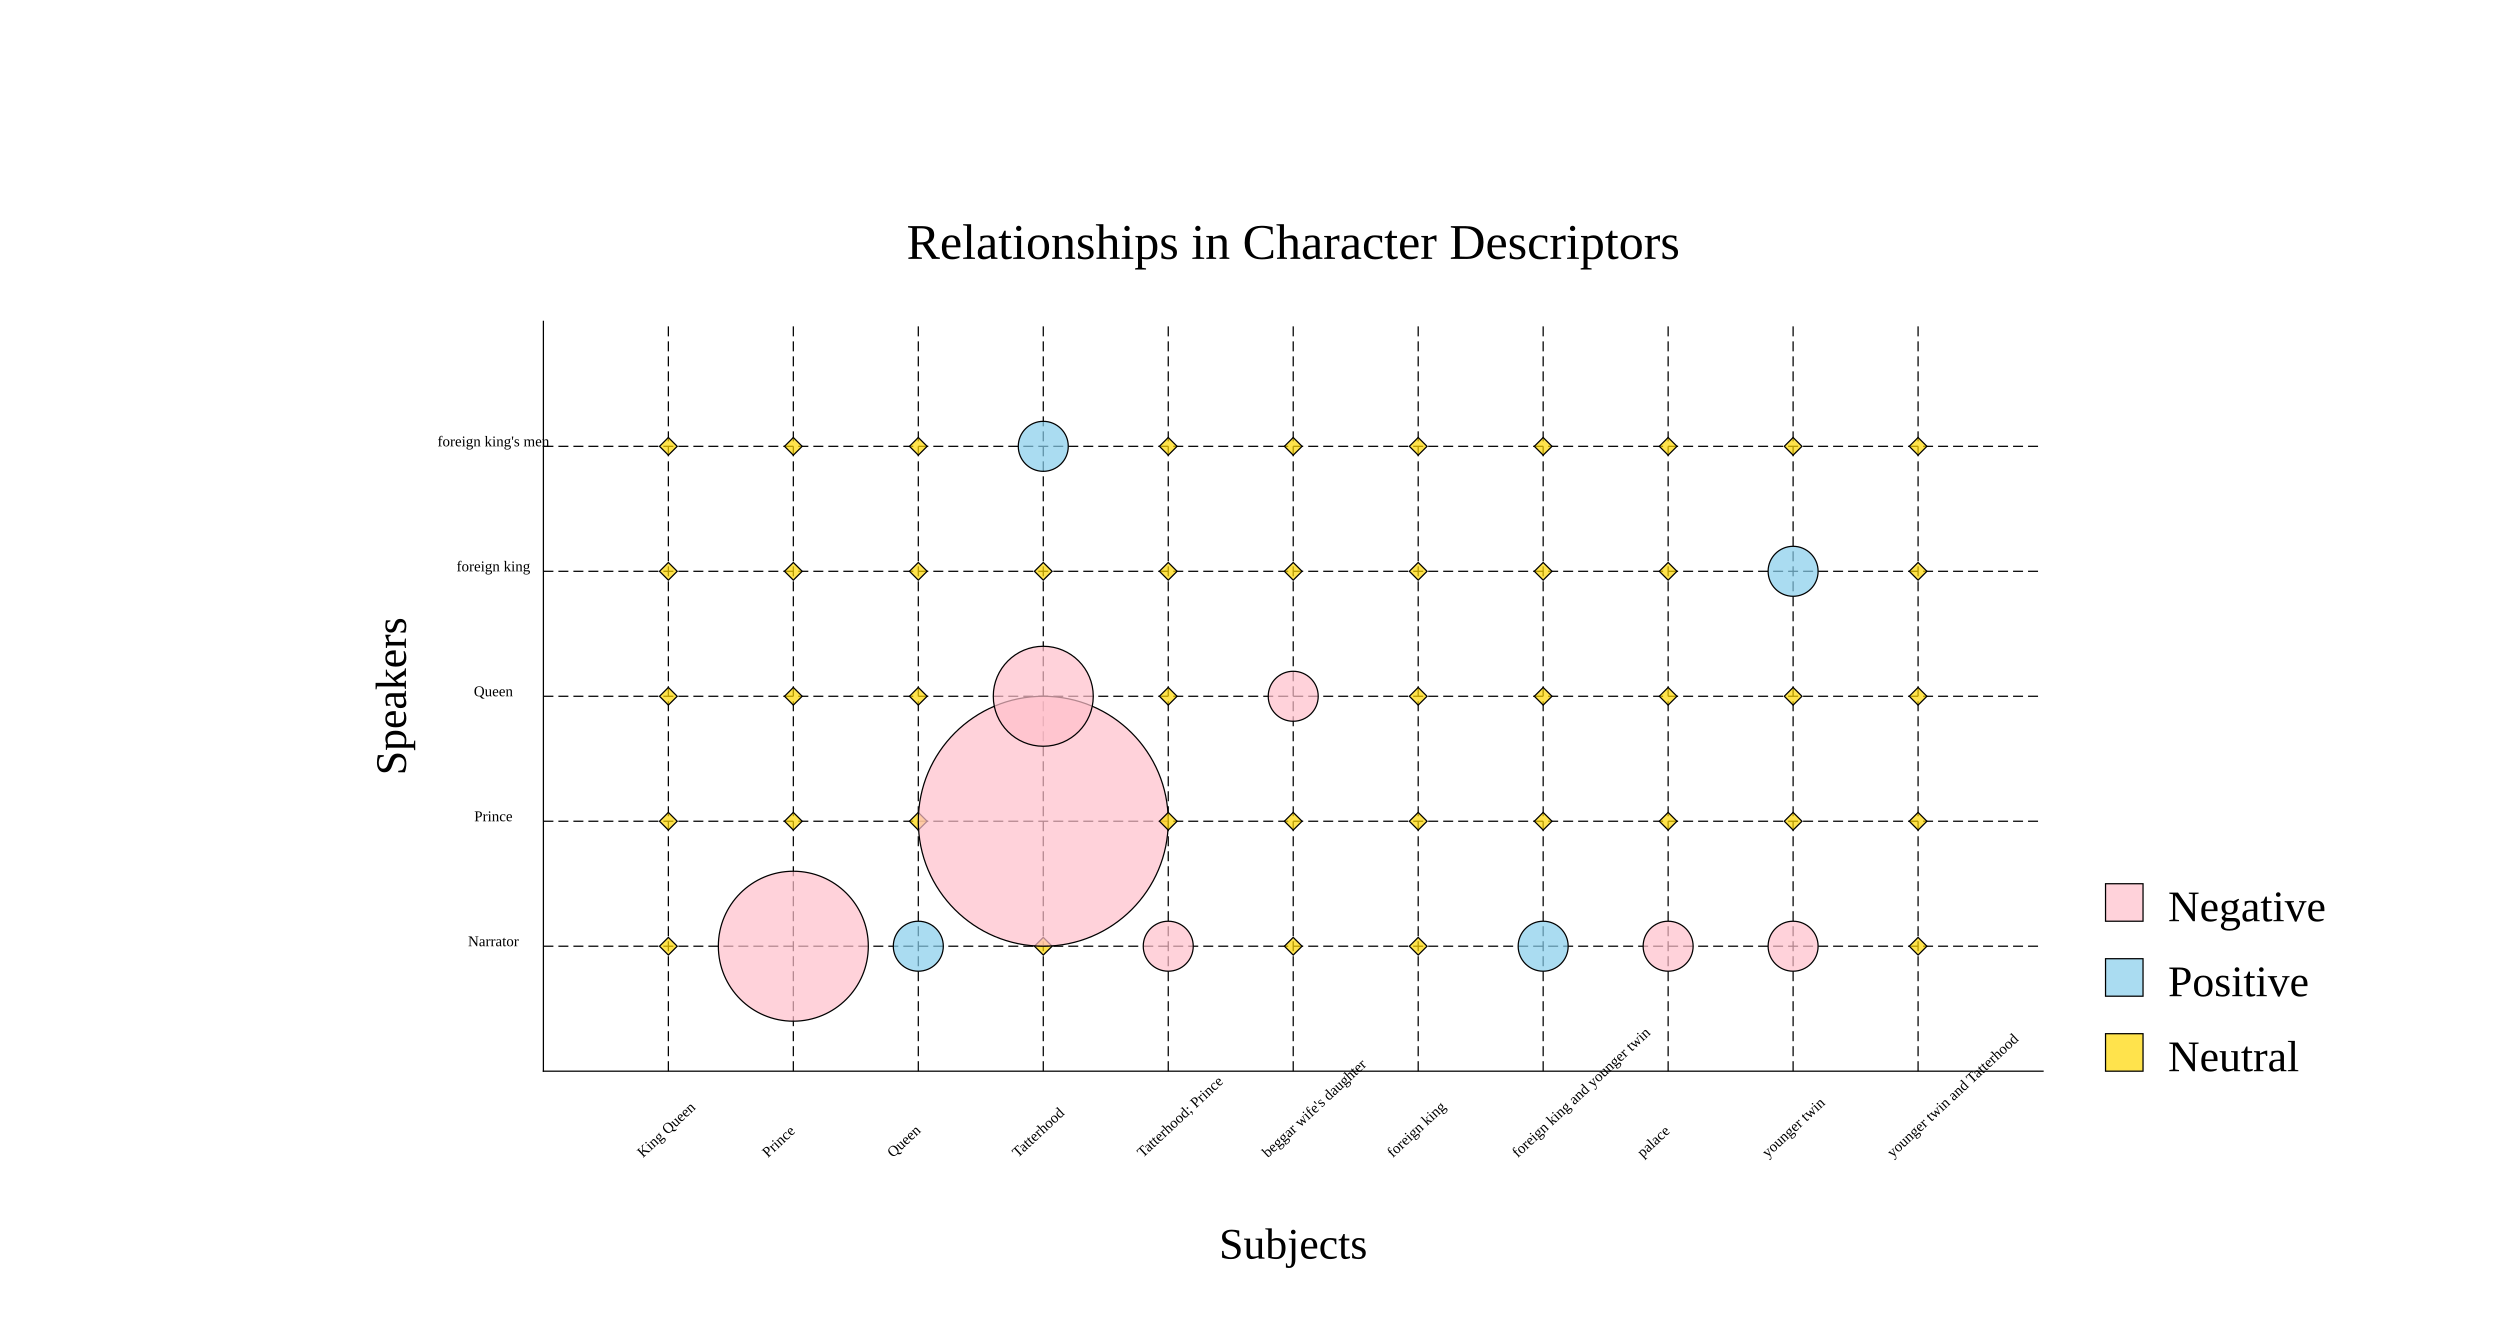
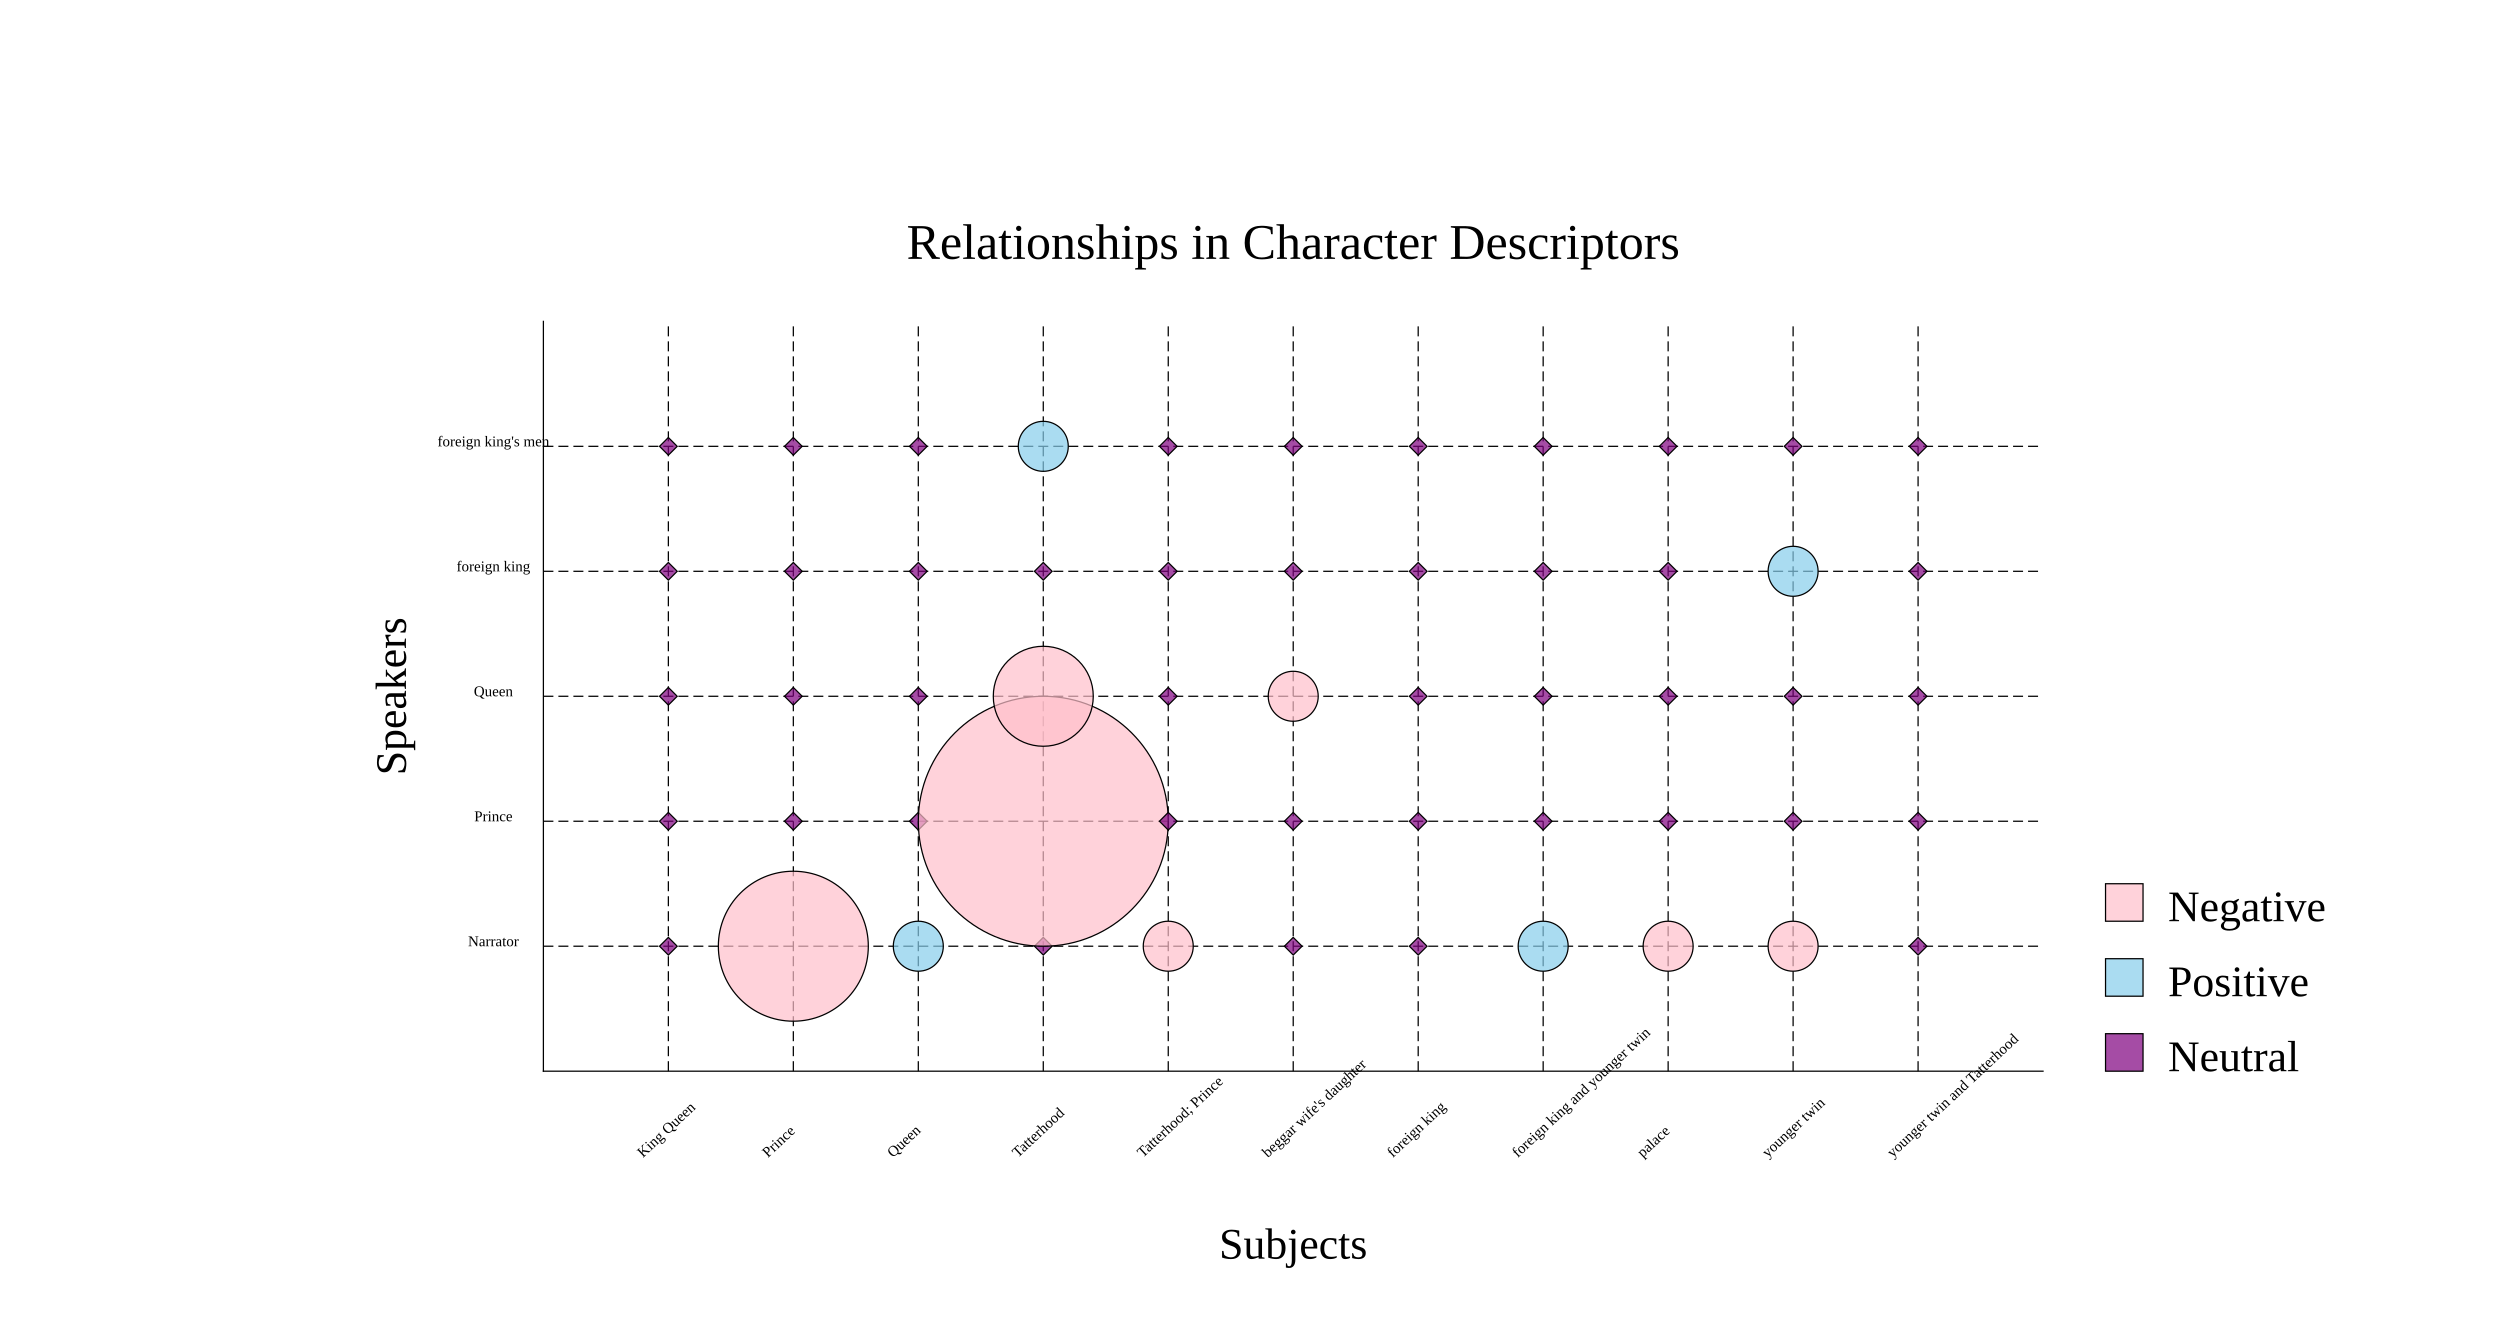
<svg xmlns="http://www.w3.org/2000/svg" height="750" width="100%">
  <g transform="translate(150, 600) scale(.7)">
    <line x1="0" x2="1200" y1="0" y2="0" stroke="black" stroke-width="1" stroke-linecap="square" />
    <line x1="0" x2="0" y1="0" y2="-600" stroke="black" stroke-width="1" stroke-linecap="square" />
    <text x="100" y="20" text-anchor="middle" transform="rotate(227, 100, 45)" writing-mode="tb">King Queen</text>
    <line x1="100" x2="100" y1="0" y2="-600" stroke="black" stroke-dasharray="8 4" stroke-width="1" />
    <text x="200" y="20" text-anchor="middle" transform="rotate(227, 200, 45)" writing-mode="tb">Prince</text>
    <line x1="200" x2="200" y1="0" y2="-600" stroke="black" stroke-dasharray="8 4" stroke-width="1" />
    <text x="300" y="20" text-anchor="middle" transform="rotate(227, 300, 45)" writing-mode="tb">Queen</text>
    <line x1="300" x2="300" y1="0" y2="-600" stroke="black" stroke-dasharray="8 4" stroke-width="1" />
    <text x="400" y="20" text-anchor="middle" transform="rotate(227, 400, 45)" writing-mode="tb">Tatterhood</text>
    <line x1="400" x2="400" y1="0" y2="-600" stroke="black" stroke-dasharray="8 4" stroke-width="1" />
    <text x="500" y="20" text-anchor="middle" transform="rotate(227, 500, 45)" writing-mode="tb">Tatterhood; Prince</text>
    <line x1="500" x2="500" y1="0" y2="-600" stroke="black" stroke-dasharray="8 4" stroke-width="1" />
    <text x="600" y="20" text-anchor="middle" transform="rotate(227, 600, 45)" writing-mode="tb">beggar wife's daughter</text>
    <line x1="600" x2="600" y1="0" y2="-600" stroke="black" stroke-dasharray="8 4" stroke-width="1" />
    <text x="700" y="20" text-anchor="middle" transform="rotate(227, 700, 45)" writing-mode="tb">foreign king</text>
    <line x1="700" x2="700" y1="0" y2="-600" stroke="black" stroke-dasharray="8 4" stroke-width="1" />
    <text x="800" y="20" text-anchor="middle" transform="rotate(227, 800, 45)" writing-mode="tb">foreign king and younger twin</text>
    <line x1="800" x2="800" y1="0" y2="-600" stroke="black" stroke-dasharray="8 4" stroke-width="1" />
    <text x="900" y="20" text-anchor="middle" transform="rotate(227, 900, 45)" writing-mode="tb">palace</text>
    <line x1="900" x2="900" y1="0" y2="-600" stroke="black" stroke-dasharray="8 4" stroke-width="1" />
    <text x="1000" y="20" text-anchor="middle" transform="rotate(227, 1000, 45)" writing-mode="tb">younger twin</text>
    <line x1="1000" x2="1000" y1="0" y2="-600" stroke="black" stroke-dasharray="8 4" stroke-width="1" />
    <text x="1100" y="20" text-anchor="middle" transform="rotate(227, 1100, 45)" writing-mode="tb">younger twin and Tatterhood</text>
    <line x1="1100" x2="1100" y1="0" y2="-600" stroke="black" stroke-dasharray="8 4" stroke-width="1" />
    <text x="-40" y="-100" text-anchor="middle">Narrator</text>
    <line x1="0" x2="1200" y1="-100" y2="-100" stroke="black" stroke-dasharray="8 4" stroke-width="1" />
    <text x="-40" y="-200" text-anchor="middle">Prince</text>
    <line x1="0" x2="1200" y1="-200" y2="-200" stroke="black" stroke-dasharray="8 4" stroke-width="1" />
    <text x="-40" y="-300" text-anchor="middle">Queen</text>
    <line x1="0" x2="1200" y1="-300" y2="-300" stroke="black" stroke-dasharray="8 4" stroke-width="1" />
    <text x="-40" y="-400" text-anchor="middle">foreign king</text>
    <line x1="0" x2="1200" y1="-400" y2="-400" stroke="black" stroke-dasharray="8 4" stroke-width="1" />
    <text x="-40" y="-500" text-anchor="middle">foreign king's men</text>
    <line x1="0" x2="1200" y1="-500" y2="-500" stroke="black" stroke-dasharray="8 4" stroke-width="1" />
    <text x="600" y="-650" font-size="40" text-anchor="middle">
                        Relationships in Character Descriptors 
                    </text>
    <text x="-110" y="-300" font-size="35" transform="rotate(-90 -110, -300)" text-anchor="middle">
                        Speakers </text>
    <text x="600" y="150" font-size="35" text-anchor="middle">
                        Subjects </text>
    <rect x="1250" y="-90" width="30" height="30" fill-opacity="0.7" fill="skyblue" stroke="black" />
    <rect x="1250" y="-150" width="30" height="30" fill-opacity="0.7" fill="pink" stroke="black" />
-     <rect x="1250" y="-30" width="30" height="30" fill-opacity="0.7" fill="gold" stroke="black" />
+     <rect x="1250" y="-30" width="30" height="30" fill-opacity="0.7" fill="purple" stroke="black" />
    <text x="1300" y="-60" font-size="35" text-anchor="start">Positive</text>
    <text x="1300" y="-120" font-size="35" text-anchor="start">Negative</text>
    <text x="1300" y="-0" font-size="35" text-anchor="start">Neutral</text>
-     <rect x="95" y="-105" width="10" height="10" fill="gold" fill-opacity=".7" stroke="black" transform="rotate(45 100, -100)" />
+     <rect x="95" y="-105" width="10" height="10" fill="purple" fill-opacity=".7" stroke="black" transform="rotate(45 100, -100)" />
    <circle cx="100" cy="-100" r="0" fill="pink" fill-opacity=".7" stroke="black" />
-     <rect x="95" y="-205" width="10" height="10" fill="gold" fill-opacity=".7" stroke="black" transform="rotate(45 100, -200)" />
+     <rect x="95" y="-205" width="10" height="10" fill="purple" fill-opacity=".7" stroke="black" transform="rotate(45 100, -200)" />
    <circle cx="100" cy="-200" r="0" fill="pink" fill-opacity=".7" stroke="black" />
-     <rect x="95" y="-305" width="10" height="10" fill="gold" fill-opacity=".7" stroke="black" transform="rotate(45 100, -300)" />
+     <rect x="95" y="-305" width="10" height="10" fill="purple" fill-opacity=".7" stroke="black" transform="rotate(45 100, -300)" />
    <circle cx="100" cy="-300" r="0" fill="pink" fill-opacity=".7" stroke="black" />
-     <rect x="95" y="-405" width="10" height="10" fill="gold" fill-opacity=".7" stroke="black" transform="rotate(45 100, -400)" />
+     <rect x="95" y="-405" width="10" height="10" fill="purple" fill-opacity=".7" stroke="black" transform="rotate(45 100, -400)" />
    <circle cx="100" cy="-400" r="0" fill="pink" fill-opacity=".7" stroke="black" />
-     <rect x="95" y="-505" width="10" height="10" fill="gold" fill-opacity=".7" stroke="black" transform="rotate(45 100, -500)" />
+     <rect x="95" y="-505" width="10" height="10" fill="purple" fill-opacity=".7" stroke="black" transform="rotate(45 100, -500)" />
    <circle cx="100" cy="-500" r="0" fill="pink" fill-opacity=".7" stroke="black" />
    <circle cx="200" cy="-100" r="60" fill="pink" fill-opacity=".7" stroke="black" />
-     <rect x="195" y="-205" width="10" height="10" fill="gold" fill-opacity=".7" stroke="black" transform="rotate(45 200, -200)" />
+     <rect x="195" y="-205" width="10" height="10" fill="purple" fill-opacity=".7" stroke="black" transform="rotate(45 200, -200)" />
    <circle cx="200" cy="-200" r="0" fill="pink" fill-opacity=".7" stroke="black" />
-     <rect x="195" y="-305" width="10" height="10" fill="gold" fill-opacity=".7" stroke="black" transform="rotate(45 200, -300)" />
+     <rect x="195" y="-305" width="10" height="10" fill="purple" fill-opacity=".7" stroke="black" transform="rotate(45 200, -300)" />
    <circle cx="200" cy="-300" r="0" fill="pink" fill-opacity=".7" stroke="black" />
-     <rect x="195" y="-405" width="10" height="10" fill="gold" fill-opacity=".7" stroke="black" transform="rotate(45 200, -400)" />
+     <rect x="195" y="-405" width="10" height="10" fill="purple" fill-opacity=".7" stroke="black" transform="rotate(45 200, -400)" />
    <circle cx="200" cy="-400" r="0" fill="pink" fill-opacity=".7" stroke="black" />
-     <rect x="195" y="-505" width="10" height="10" fill="gold" fill-opacity=".7" stroke="black" transform="rotate(45 200, -500)" />
+     <rect x="195" y="-505" width="10" height="10" fill="purple" fill-opacity=".7" stroke="black" transform="rotate(45 200, -500)" />
    <circle cx="200" cy="-500" r="0" fill="pink" fill-opacity=".7" stroke="black" />
    <circle cx="300" cy="-100" r="20" fill="skyblue" fill-opacity=".7" stroke="black" />
-     <rect x="295" y="-205" width="10" height="10" fill="gold" fill-opacity=".7" stroke="black" transform="rotate(45 300, -200)" />
+     <rect x="295" y="-205" width="10" height="10" fill="purple" fill-opacity=".7" stroke="black" transform="rotate(45 300, -200)" />
    <circle cx="300" cy="-200" r="0" fill="pink" fill-opacity=".7" stroke="black" />
-     <rect x="295" y="-305" width="10" height="10" fill="gold" fill-opacity=".7" stroke="black" transform="rotate(45 300, -300)" />
+     <rect x="295" y="-305" width="10" height="10" fill="purple" fill-opacity=".7" stroke="black" transform="rotate(45 300, -300)" />
    <circle cx="300" cy="-300" r="0" fill="pink" fill-opacity=".7" stroke="black" />
-     <rect x="295" y="-405" width="10" height="10" fill="gold" fill-opacity=".7" stroke="black" transform="rotate(45 300, -400)" />
+     <rect x="295" y="-405" width="10" height="10" fill="purple" fill-opacity=".7" stroke="black" transform="rotate(45 300, -400)" />
    <circle cx="300" cy="-400" r="0" fill="pink" fill-opacity=".7" stroke="black" />
-     <rect x="295" y="-505" width="10" height="10" fill="gold" fill-opacity=".7" stroke="black" transform="rotate(45 300, -500)" />
+     <rect x="295" y="-505" width="10" height="10" fill="purple" fill-opacity=".7" stroke="black" transform="rotate(45 300, -500)" />
    <circle cx="300" cy="-500" r="0" fill="pink" fill-opacity=".7" stroke="black" />
-     <rect x="395" y="-105" width="10" height="10" fill="gold" fill-opacity=".7" stroke="black" transform="rotate(45 400, -100)" />
+     <rect x="395" y="-105" width="10" height="10" fill="purple" fill-opacity=".7" stroke="black" transform="rotate(45 400, -100)" />
    <circle cx="400" cy="-100" r="0" fill="pink" fill-opacity=".7" stroke="black" />
    <circle cx="400" cy="-200" r="100" fill="pink" fill-opacity=".7" stroke="black" />
    <circle cx="400" cy="-300" r="40" fill="pink" fill-opacity=".7" stroke="black" />
-     <rect x="395" y="-405" width="10" height="10" fill="gold" fill-opacity=".7" stroke="black" transform="rotate(45 400, -400)" />
+     <rect x="395" y="-405" width="10" height="10" fill="purple" fill-opacity=".7" stroke="black" transform="rotate(45 400, -400)" />
    <circle cx="400" cy="-400" r="0" fill="pink" fill-opacity=".7" stroke="black" />
    <circle cx="400" cy="-500" r="20" fill="skyblue" fill-opacity=".7" stroke="black" />
    <circle cx="500" cy="-100" r="20" fill="pink" fill-opacity=".7" stroke="black" />
-     <rect x="495" y="-205" width="10" height="10" fill="gold" fill-opacity=".7" stroke="black" transform="rotate(45 500, -200)" />
+     <rect x="495" y="-205" width="10" height="10" fill="purple" fill-opacity=".7" stroke="black" transform="rotate(45 500, -200)" />
    <circle cx="500" cy="-200" r="0" fill="pink" fill-opacity=".7" stroke="black" />
-     <rect x="495" y="-305" width="10" height="10" fill="gold" fill-opacity=".7" stroke="black" transform="rotate(45 500, -300)" />
+     <rect x="495" y="-305" width="10" height="10" fill="purple" fill-opacity=".7" stroke="black" transform="rotate(45 500, -300)" />
    <circle cx="500" cy="-300" r="0" fill="pink" fill-opacity=".7" stroke="black" />
-     <rect x="495" y="-405" width="10" height="10" fill="gold" fill-opacity=".7" stroke="black" transform="rotate(45 500, -400)" />
+     <rect x="495" y="-405" width="10" height="10" fill="purple" fill-opacity=".7" stroke="black" transform="rotate(45 500, -400)" />
    <circle cx="500" cy="-400" r="0" fill="pink" fill-opacity=".7" stroke="black" />
-     <rect x="495" y="-505" width="10" height="10" fill="gold" fill-opacity=".7" stroke="black" transform="rotate(45 500, -500)" />
+     <rect x="495" y="-505" width="10" height="10" fill="purple" fill-opacity=".7" stroke="black" transform="rotate(45 500, -500)" />
    <circle cx="500" cy="-500" r="0" fill="pink" fill-opacity=".7" stroke="black" />
-     <rect x="595" y="-105" width="10" height="10" fill="gold" fill-opacity=".7" stroke="black" transform="rotate(45 600, -100)" />
+     <rect x="595" y="-105" width="10" height="10" fill="purple" fill-opacity=".7" stroke="black" transform="rotate(45 600, -100)" />
    <circle cx="600" cy="-100" r="0" fill="pink" fill-opacity=".7" stroke="black" />
-     <rect x="595" y="-205" width="10" height="10" fill="gold" fill-opacity=".7" stroke="black" transform="rotate(45 600, -200)" />
+     <rect x="595" y="-205" width="10" height="10" fill="purple" fill-opacity=".7" stroke="black" transform="rotate(45 600, -200)" />
    <circle cx="600" cy="-200" r="0" fill="pink" fill-opacity=".7" stroke="black" />
    <circle cx="600" cy="-300" r="20" fill="pink" fill-opacity=".7" stroke="black" />
-     <rect x="595" y="-405" width="10" height="10" fill="gold" fill-opacity=".7" stroke="black" transform="rotate(45 600, -400)" />
+     <rect x="595" y="-405" width="10" height="10" fill="purple" fill-opacity=".7" stroke="black" transform="rotate(45 600, -400)" />
    <circle cx="600" cy="-400" r="0" fill="pink" fill-opacity=".7" stroke="black" />
-     <rect x="595" y="-505" width="10" height="10" fill="gold" fill-opacity=".7" stroke="black" transform="rotate(45 600, -500)" />
+     <rect x="595" y="-505" width="10" height="10" fill="purple" fill-opacity=".7" stroke="black" transform="rotate(45 600, -500)" />
    <circle cx="600" cy="-500" r="0" fill="pink" fill-opacity=".7" stroke="black" />
-     <rect x="695" y="-105" width="10" height="10" fill="gold" fill-opacity=".7" stroke="black" transform="rotate(45 700, -100)" />
+     <rect x="695" y="-105" width="10" height="10" fill="purple" fill-opacity=".7" stroke="black" transform="rotate(45 700, -100)" />
    <circle cx="700" cy="-100" r="0" fill="pink" fill-opacity=".7" stroke="black" />
-     <rect x="695" y="-205" width="10" height="10" fill="gold" fill-opacity=".7" stroke="black" transform="rotate(45 700, -200)" />
+     <rect x="695" y="-205" width="10" height="10" fill="purple" fill-opacity=".7" stroke="black" transform="rotate(45 700, -200)" />
    <circle cx="700" cy="-200" r="0" fill="pink" fill-opacity=".7" stroke="black" />
-     <rect x="695" y="-305" width="10" height="10" fill="gold" fill-opacity=".7" stroke="black" transform="rotate(45 700, -300)" />
+     <rect x="695" y="-305" width="10" height="10" fill="purple" fill-opacity=".7" stroke="black" transform="rotate(45 700, -300)" />
    <circle cx="700" cy="-300" r="0" fill="pink" fill-opacity=".7" stroke="black" />
-     <rect x="695" y="-405" width="10" height="10" fill="gold" fill-opacity=".7" stroke="black" transform="rotate(45 700, -400)" />
+     <rect x="695" y="-405" width="10" height="10" fill="purple" fill-opacity=".7" stroke="black" transform="rotate(45 700, -400)" />
    <circle cx="700" cy="-400" r="0" fill="pink" fill-opacity=".7" stroke="black" />
-     <rect x="695" y="-505" width="10" height="10" fill="gold" fill-opacity=".7" stroke="black" transform="rotate(45 700, -500)" />
+     <rect x="695" y="-505" width="10" height="10" fill="purple" fill-opacity=".7" stroke="black" transform="rotate(45 700, -500)" />
    <circle cx="700" cy="-500" r="0" fill="pink" fill-opacity=".7" stroke="black" />
    <circle cx="800" cy="-100" r="20" fill="skyblue" fill-opacity=".7" stroke="black" />
-     <rect x="795" y="-205" width="10" height="10" fill="gold" fill-opacity=".7" stroke="black" transform="rotate(45 800, -200)" />
+     <rect x="795" y="-205" width="10" height="10" fill="purple" fill-opacity=".7" stroke="black" transform="rotate(45 800, -200)" />
    <circle cx="800" cy="-200" r="0" fill="pink" fill-opacity=".7" stroke="black" />
-     <rect x="795" y="-305" width="10" height="10" fill="gold" fill-opacity=".7" stroke="black" transform="rotate(45 800, -300)" />
+     <rect x="795" y="-305" width="10" height="10" fill="purple" fill-opacity=".7" stroke="black" transform="rotate(45 800, -300)" />
    <circle cx="800" cy="-300" r="0" fill="pink" fill-opacity=".7" stroke="black" />
-     <rect x="795" y="-405" width="10" height="10" fill="gold" fill-opacity=".7" stroke="black" transform="rotate(45 800, -400)" />
+     <rect x="795" y="-405" width="10" height="10" fill="purple" fill-opacity=".7" stroke="black" transform="rotate(45 800, -400)" />
    <circle cx="800" cy="-400" r="0" fill="pink" fill-opacity=".7" stroke="black" />
-     <rect x="795" y="-505" width="10" height="10" fill="gold" fill-opacity=".7" stroke="black" transform="rotate(45 800, -500)" />
+     <rect x="795" y="-505" width="10" height="10" fill="purple" fill-opacity=".7" stroke="black" transform="rotate(45 800, -500)" />
    <circle cx="800" cy="-500" r="0" fill="pink" fill-opacity=".7" stroke="black" />
    <circle cx="900" cy="-100" r="20" fill="pink" fill-opacity=".7" stroke="black" />
-     <rect x="895" y="-205" width="10" height="10" fill="gold" fill-opacity=".7" stroke="black" transform="rotate(45 900, -200)" />
+     <rect x="895" y="-205" width="10" height="10" fill="purple" fill-opacity=".7" stroke="black" transform="rotate(45 900, -200)" />
    <circle cx="900" cy="-200" r="0" fill="pink" fill-opacity=".7" stroke="black" />
-     <rect x="895" y="-305" width="10" height="10" fill="gold" fill-opacity=".7" stroke="black" transform="rotate(45 900, -300)" />
+     <rect x="895" y="-305" width="10" height="10" fill="purple" fill-opacity=".7" stroke="black" transform="rotate(45 900, -300)" />
    <circle cx="900" cy="-300" r="0" fill="pink" fill-opacity=".7" stroke="black" />
-     <rect x="895" y="-405" width="10" height="10" fill="gold" fill-opacity=".7" stroke="black" transform="rotate(45 900, -400)" />
+     <rect x="895" y="-405" width="10" height="10" fill="purple" fill-opacity=".7" stroke="black" transform="rotate(45 900, -400)" />
    <circle cx="900" cy="-400" r="0" fill="pink" fill-opacity=".7" stroke="black" />
-     <rect x="895" y="-505" width="10" height="10" fill="gold" fill-opacity=".7" stroke="black" transform="rotate(45 900, -500)" />
+     <rect x="895" y="-505" width="10" height="10" fill="purple" fill-opacity=".7" stroke="black" transform="rotate(45 900, -500)" />
    <circle cx="900" cy="-500" r="0" fill="pink" fill-opacity=".7" stroke="black" />
    <circle cx="1000" cy="-100" r="20" fill="pink" fill-opacity=".7" stroke="black" />
-     <rect x="995" y="-205" width="10" height="10" fill="gold" fill-opacity=".7" stroke="black" transform="rotate(45 1000, -200)" />
+     <rect x="995" y="-205" width="10" height="10" fill="purple" fill-opacity=".7" stroke="black" transform="rotate(45 1000, -200)" />
    <circle cx="1000" cy="-200" r="0" fill="pink" fill-opacity=".7" stroke="black" />
-     <rect x="995" y="-305" width="10" height="10" fill="gold" fill-opacity=".7" stroke="black" transform="rotate(45 1000, -300)" />
+     <rect x="995" y="-305" width="10" height="10" fill="purple" fill-opacity=".7" stroke="black" transform="rotate(45 1000, -300)" />
    <circle cx="1000" cy="-300" r="0" fill="pink" fill-opacity=".7" stroke="black" />
    <circle cx="1000" cy="-400" r="20" fill="skyblue" fill-opacity=".7" stroke="black" />
-     <rect x="995" y="-505" width="10" height="10" fill="gold" fill-opacity=".7" stroke="black" transform="rotate(45 1000, -500)" />
+     <rect x="995" y="-505" width="10" height="10" fill="purple" fill-opacity=".7" stroke="black" transform="rotate(45 1000, -500)" />
    <circle cx="1000" cy="-500" r="0" fill="pink" fill-opacity=".7" stroke="black" />
-     <rect x="1095" y="-105" width="10" height="10" fill="gold" fill-opacity=".7" stroke="black" transform="rotate(45 1100, -100)" />
+     <rect x="1095" y="-105" width="10" height="10" fill="purple" fill-opacity=".7" stroke="black" transform="rotate(45 1100, -100)" />
    <circle cx="1100" cy="-100" r="0" fill="pink" fill-opacity=".7" stroke="black" />
-     <rect x="1095" y="-205" width="10" height="10" fill="gold" fill-opacity=".7" stroke="black" transform="rotate(45 1100, -200)" />
+     <rect x="1095" y="-205" width="10" height="10" fill="purple" fill-opacity=".7" stroke="black" transform="rotate(45 1100, -200)" />
    <circle cx="1100" cy="-200" r="0" fill="pink" fill-opacity=".7" stroke="black" />
-     <rect x="1095" y="-305" width="10" height="10" fill="gold" fill-opacity=".7" stroke="black" transform="rotate(45 1100, -300)" />
+     <rect x="1095" y="-305" width="10" height="10" fill="purple" fill-opacity=".7" stroke="black" transform="rotate(45 1100, -300)" />
    <circle cx="1100" cy="-300" r="0" fill="pink" fill-opacity=".7" stroke="black" />
-     <rect x="1095" y="-405" width="10" height="10" fill="gold" fill-opacity=".7" stroke="black" transform="rotate(45 1100, -400)" />
+     <rect x="1095" y="-405" width="10" height="10" fill="purple" fill-opacity=".7" stroke="black" transform="rotate(45 1100, -400)" />
    <circle cx="1100" cy="-400" r="0" fill="pink" fill-opacity=".7" stroke="black" />
-     <rect x="1095" y="-505" width="10" height="10" fill="gold" fill-opacity=".7" stroke="black" transform="rotate(45 1100, -500)" />
+     <rect x="1095" y="-505" width="10" height="10" fill="purple" fill-opacity=".7" stroke="black" transform="rotate(45 1100, -500)" />
    <circle cx="1100" cy="-500" r="0" fill="pink" fill-opacity=".7" stroke="black" />
  </g>
</svg>
